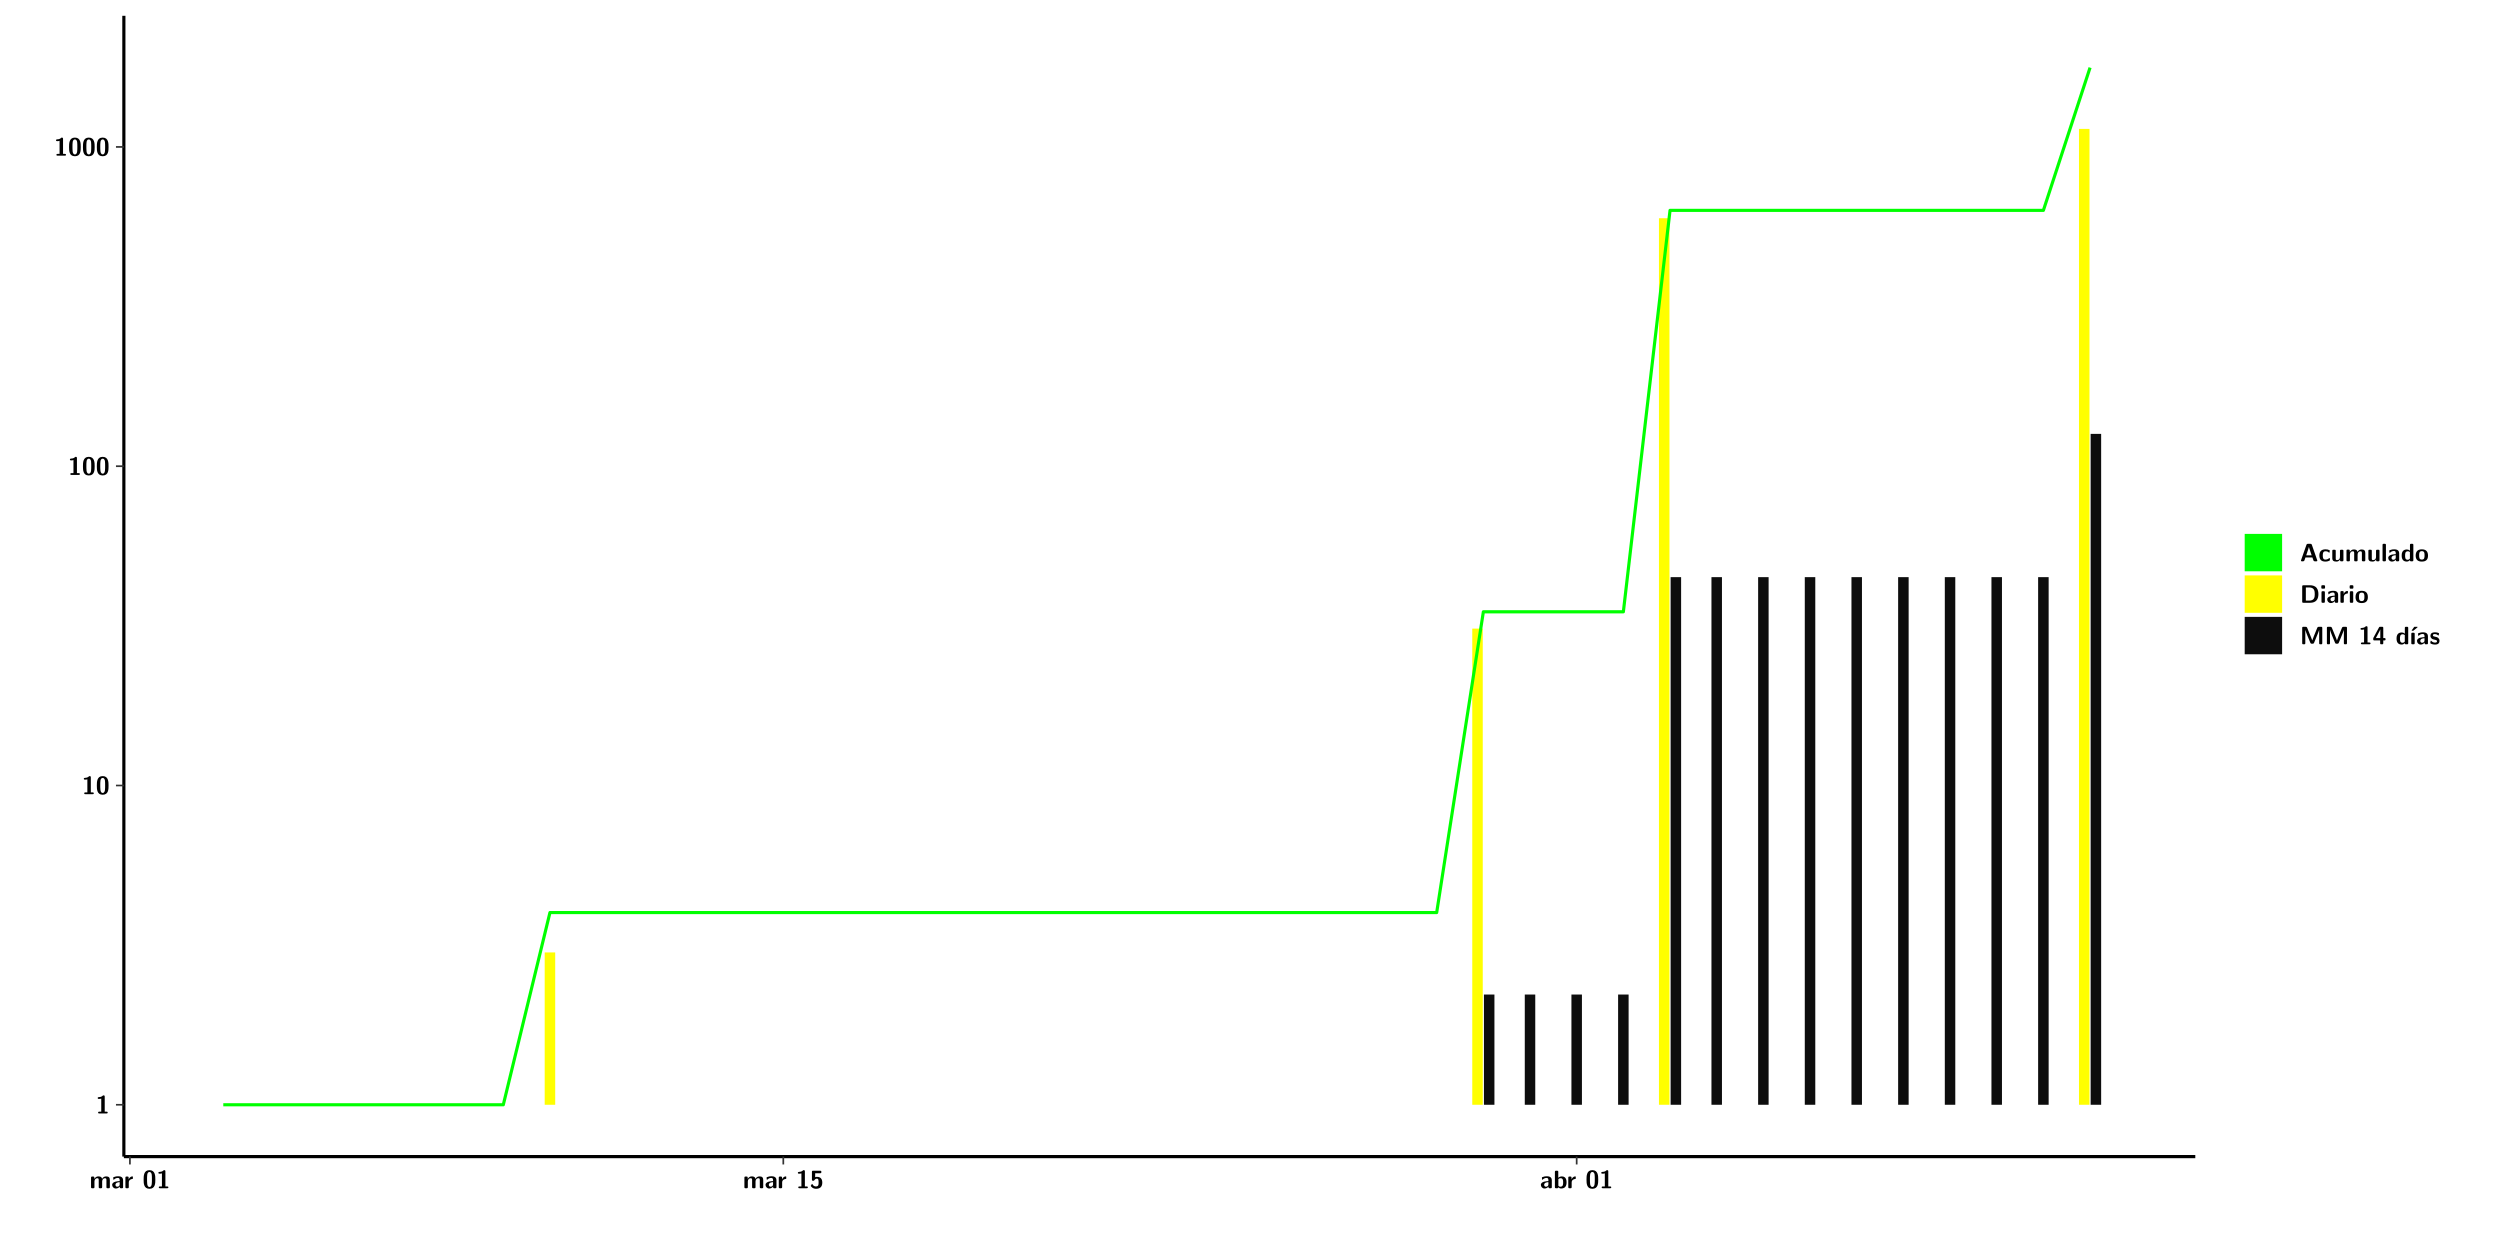
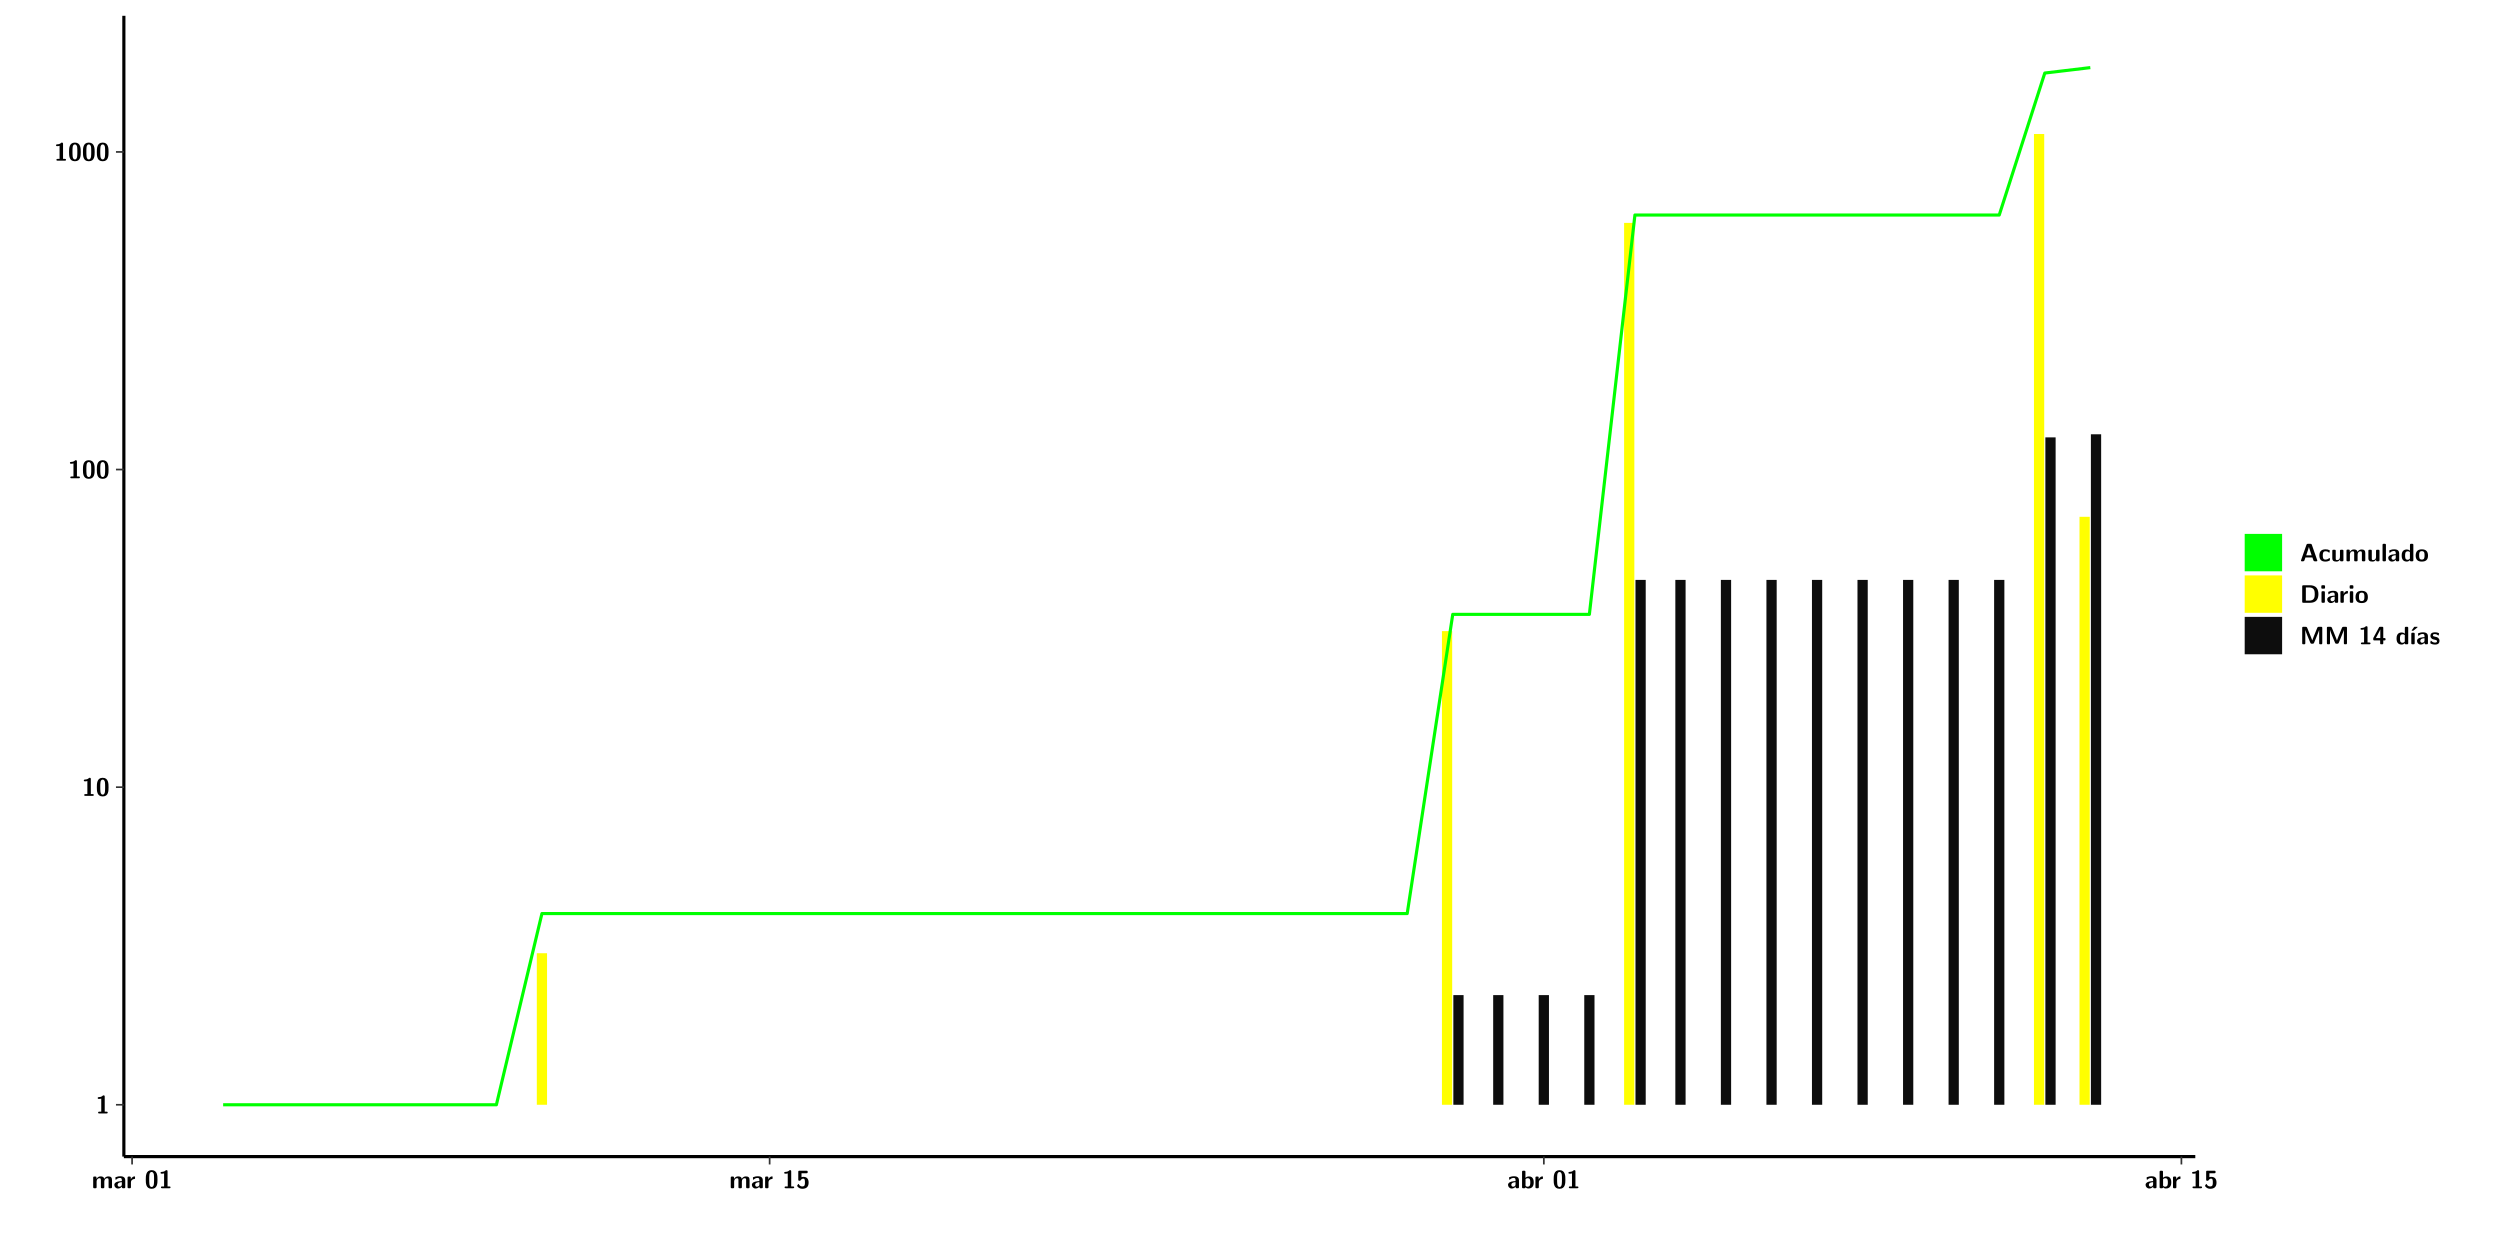
<svg xmlns="http://www.w3.org/2000/svg" xmlns:xlink="http://www.w3.org/1999/xlink" width="867.653pt" height="432pt" viewBox="0 0 867.653 432" version="1.1">
  <defs>
    <g>
      <symbol overflow="visible" id="glyph0-0">
        <path style="stroke:none;" d="" />
      </symbol>
      <symbol overflow="visible" id="glyph0-1">
        <path style="stroke:none;" d="M 3.109 -5.859 C 3.109 -6.016 3.109 -6.281 2.719 -6.281 C 2.547 -6.281 2.516 -6.266 2.406 -6.156 C 2.25 -6.016 1.922 -5.688 1.047 -5.672 C 0.891 -5.672 0.672 -5.609 0.672 -5.359 C 0.672 -5.047 0.969 -5.047 1.094 -5.047 C 1.344 -5.047 1.656 -5.078 1.906 -5.156 L 1.906 -0.625 L 1.234 -0.625 C 1.109 -0.625 0.812 -0.625 0.812 -0.312 C 0.812 0 1.109 0 1.234 0 L 3.719 0 C 3.828 0 4.141 0 4.141 -0.312 C 4.141 -0.625 3.828 -0.625 3.719 -0.625 L 3.109 -0.625 Z M 3.109 -5.859 " />
      </symbol>
      <symbol overflow="visible" id="glyph0-2">
        <path style="stroke:none;" d="M 4.438 -3 C 4.438 -4.203 4.438 -6.281 2.406 -6.281 C 0.375 -6.281 0.375 -4.219 0.375 -3 C 0.375 -1.812 0.375 0.188 2.406 0.188 C 4.438 0.188 4.438 -1.781 4.438 -3 Z M 2.406 -0.438 C 1.75 -0.438 1.656 -1.25 1.625 -1.484 C 1.562 -1.953 1.562 -2.766 1.562 -3.125 C 1.562 -3.641 1.562 -4.203 1.625 -4.641 C 1.641 -4.875 1.734 -5.641 2.406 -5.641 C 3.047 -5.641 3.156 -4.906 3.188 -4.734 C 3.25 -4.281 3.25 -3.594 3.25 -3.125 C 3.25 -2.625 3.25 -1.953 3.188 -1.469 C 3.156 -1.234 3.062 -0.438 2.406 -0.438 Z M 2.406 -0.438 " />
      </symbol>
      <symbol overflow="visible" id="glyph0-3">
        <path style="stroke:none;" d="M 7.062 -2.844 C 7.062 -3.75 6.672 -4.109 5.781 -4.109 C 5.156 -4.109 4.688 -3.828 4.359 -3.25 C 4.219 -4.078 3.484 -4.109 3.109 -4.109 C 2.938 -4.109 2.578 -4.109 2.188 -3.828 C 1.906 -3.625 1.734 -3.344 1.672 -3.203 L 1.672 -3.641 C 1.672 -3.922 1.609 -4.062 1.25 -4.062 L 0.953 -4.062 C 0.625 -4.062 0.531 -3.969 0.531 -3.641 L 0.531 -0.422 C 0.531 -0.109 0.625 0 0.953 0 L 1.297 0 C 1.625 0 1.719 -0.109 1.719 -0.422 L 1.719 -2.359 C 1.719 -3.141 2.25 -3.484 2.688 -3.484 C 3.109 -3.484 3.203 -3.297 3.203 -2.828 L 3.203 -0.422 C 3.203 -0.109 3.297 0 3.625 0 L 3.969 0 C 4.297 0 4.391 -0.109 4.391 -0.422 L 4.391 -2.359 C 4.391 -3.141 4.922 -3.484 5.359 -3.484 C 5.781 -3.484 5.875 -3.297 5.875 -2.828 L 5.875 -0.422 C 5.875 -0.109 5.969 0 6.297 0 L 6.641 0 C 6.984 0 7.062 -0.109 7.062 -0.422 Z M 7.062 -2.844 " />
      </symbol>
      <symbol overflow="visible" id="glyph0-4">
        <path style="stroke:none;" d="M 4.062 -2.766 C 4.062 -4.156 2.734 -4.156 2.297 -4.156 C 1.891 -4.156 1.453 -4.125 0.859 -3.891 C 0.672 -3.797 0.625 -3.781 0.625 -3.688 C 0.625 -3.625 0.688 -3.109 0.688 -3.047 C 0.703 -2.984 0.75 -2.938 0.812 -2.938 C 0.844 -2.938 0.875 -2.969 0.906 -3 C 1.281 -3.391 1.719 -3.578 2.266 -3.578 C 2.734 -3.578 2.875 -3.297 2.875 -2.781 L 2.875 -2.469 C 2.562 -2.469 0.266 -2.453 0.266 -1.172 C 0.266 -0.547 0.766 0.094 1.531 0.094 C 1.828 0.094 2.484 0.016 2.906 -0.594 L 2.906 -0.422 C 2.906 -0.141 2.969 0 3.328 0 L 3.641 0 C 3.984 0 4.062 -0.109 4.062 -0.422 Z M 2.875 -1.344 C 2.875 -0.531 2.047 -0.531 2.016 -0.531 C 1.641 -0.531 1.406 -0.844 1.406 -1.188 C 1.406 -2.047 2.625 -2.109 2.875 -2.109 Z M 2.875 -1.344 " />
      </symbol>
      <symbol overflow="visible" id="glyph0-5">
        <path style="stroke:none;" d="M 1.703 -2.016 C 1.703 -2.844 2.391 -3.188 2.938 -3.219 C 3.109 -3.234 3.125 -3.234 3.125 -3.469 L 3.125 -3.875 C 3.125 -4.047 3.125 -4.109 2.969 -4.109 C 2.719 -4.109 2.078 -4.031 1.672 -3.078 L 1.656 -3.078 L 1.656 -3.641 C 1.656 -3.922 1.594 -4.062 1.234 -4.062 L 0.953 -4.062 C 0.641 -4.062 0.531 -3.969 0.531 -3.641 L 0.531 -0.422 C 0.531 -0.109 0.625 0 0.953 0 L 1.281 0 C 1.609 0 1.703 -0.109 1.703 -0.422 Z M 1.703 -2.016 " />
      </symbol>
      <symbol overflow="visible" id="glyph0-6">
        <path style="stroke:none;" d="M 1.859 -5.203 L 3.578 -5.203 C 4 -5.203 4 -5.406 4 -5.641 C 4 -5.875 4 -6.078 3.578 -6.078 L 1.141 -6.078 C 0.875 -6.078 0.734 -6.031 0.734 -5.688 L 0.734 -3 C 0.734 -2.609 0.922 -2.594 1.172 -2.594 C 1.391 -2.594 1.469 -2.594 1.594 -2.812 C 1.812 -3.141 2.109 -3.328 2.469 -3.328 C 3.047 -3.328 3.047 -2.656 3.047 -1.969 C 3.047 -1.297 3.047 -0.625 2.125 -0.625 C 1.844 -0.625 1.25 -0.703 0.906 -1.406 C 0.875 -1.453 0.844 -1.5 0.781 -1.5 C 0.719 -1.5 0.703 -1.469 0.656 -1.391 C 0.531 -1.188 0.328 -0.891 0.328 -0.828 C 0.328 -0.75 0.891 0.188 2.141 0.188 C 3.562 0.188 4.328 -0.516 4.328 -1.938 C 4.328 -3.094 3.844 -3.953 2.5 -3.953 C 2.281 -3.953 2.078 -3.922 1.859 -3.844 Z M 1.859 -5.203 " />
      </symbol>
      <symbol overflow="visible" id="glyph0-7">
        <path style="stroke:none;" d="M 1.703 -5.656 C 1.703 -5.938 1.641 -6.078 1.281 -6.078 L 0.953 -6.078 C 0.641 -6.078 0.531 -5.984 0.531 -5.656 L 0.531 -0.422 C 0.531 -0.109 0.625 0 0.953 0 L 1.312 0 C 1.453 0 1.719 0 1.734 -0.344 C 2.125 0.094 2.578 0.094 2.719 0.094 C 4.578 0.094 4.578 -1.594 4.578 -2.031 C 4.578 -2.453 4.578 -4.109 2.938 -4.109 C 2.219 -4.109 1.781 -3.703 1.703 -3.625 Z M 1.734 -3.172 C 1.844 -3.281 2.109 -3.484 2.5 -3.484 C 3.391 -3.484 3.391 -2.672 3.391 -2.016 C 3.391 -1.375 3.391 -0.531 2.406 -0.531 C 2.047 -0.531 1.828 -0.75 1.734 -0.875 Z M 1.734 -3.172 " />
      </symbol>
      <symbol overflow="visible" id="glyph0-8">
        <path style="stroke:none;" d="M 4.156 -5.703 C 4.031 -6.078 3.766 -6.078 3.594 -6.078 L 2.828 -6.078 C 2.641 -6.078 2.391 -6.078 2.266 -5.703 L 0.406 -0.406 C 0.375 -0.297 0.375 -0.281 0.375 -0.234 C 0.375 0 0.594 0 0.703 0 L 1.031 0 C 1.188 0 1.453 0 1.578 -0.344 L 1.922 -1.328 L 4.344 -1.328 L 4.641 -0.484 C 4.75 -0.172 4.812 0 5.234 0 L 5.703 0 C 5.828 0 6.047 0 6.047 -0.234 C 6.047 -0.281 6.047 -0.297 6 -0.406 Z M 2.812 -3.938 C 2.938 -4.328 3.062 -4.656 3.125 -4.969 L 3.141 -4.969 C 3.188 -4.766 3.188 -4.75 3.25 -4.547 L 4.078 -2.078 L 2.188 -2.078 Z M 2.812 -3.938 " />
      </symbol>
      <symbol overflow="visible" id="glyph0-9">
        <path style="stroke:none;" d="M 4 -0.438 C 4 -0.531 3.969 -0.938 3.953 -1.047 C 3.953 -1.078 3.938 -1.172 3.844 -1.172 C 3.812 -1.172 3.797 -1.172 3.703 -1.078 C 3.562 -0.953 3.141 -0.594 2.422 -0.594 C 1.516 -0.594 1.516 -1.469 1.516 -2.031 C 1.516 -2.75 1.562 -3.484 2.453 -3.484 C 3.031 -3.484 3.266 -3.344 3.578 -3.078 C 3.688 -2.984 3.703 -2.984 3.734 -2.984 C 3.828 -2.984 3.844 -3.062 3.844 -3.094 C 3.859 -3.172 3.953 -3.656 3.953 -3.703 C 3.953 -3.781 3.891 -3.812 3.75 -3.891 C 3.328 -4.078 3.062 -4.156 2.453 -4.156 C 1.141 -4.156 0.328 -3.547 0.328 -2.016 C 0.328 -0.562 1.078 0.094 2.406 0.094 C 2.641 0.094 3.172 0.094 3.75 -0.203 C 4 -0.344 4 -0.344 4 -0.438 Z M 4 -0.438 " />
      </symbol>
      <symbol overflow="visible" id="glyph0-10">
        <path style="stroke:none;" d="M 4.391 -3.594 C 4.391 -3.875 4.328 -4.016 3.969 -4.016 L 3.609 -4.016 C 3.281 -4.016 3.188 -3.906 3.188 -3.594 L 3.188 -1.516 C 3.188 -0.938 2.891 -0.438 2.266 -0.438 C 1.766 -0.438 1.719 -0.562 1.719 -1.031 L 1.719 -3.594 C 1.719 -3.875 1.656 -4.016 1.297 -4.016 L 0.953 -4.016 C 0.625 -4.016 0.531 -3.922 0.531 -3.594 L 0.531 -1.109 C 0.531 -0.172 1.031 0.094 1.953 0.094 C 2.188 0.094 2.812 0.094 3.219 -0.656 L 3.219 -0.422 C 3.219 -0.141 3.281 0 3.641 0 L 3.969 0 C 4.297 0 4.391 -0.109 4.391 -0.422 Z M 4.391 -3.594 " />
      </symbol>
      <symbol overflow="visible" id="glyph0-11">
        <path style="stroke:none;" d="M 1.703 -5.656 C 1.703 -5.938 1.641 -6.078 1.281 -6.078 L 0.953 -6.078 C 0.641 -6.078 0.531 -5.984 0.531 -5.656 L 0.531 -0.422 C 0.531 -0.109 0.625 0 0.953 0 L 1.281 0 C 1.609 0 1.703 -0.109 1.703 -0.422 Z M 1.703 -5.656 " />
      </symbol>
      <symbol overflow="visible" id="glyph0-12">
        <path style="stroke:none;" d="M 4.375 -5.656 C 4.375 -5.938 4.312 -6.078 3.953 -6.078 L 3.625 -6.078 C 3.297 -6.078 3.203 -5.969 3.203 -5.656 L 3.203 -3.672 C 2.812 -4.047 2.375 -4.109 2.109 -4.109 C 0.328 -4.109 0.328 -2.422 0.328 -2 C 0.328 -1.594 0.328 0.094 2.062 0.094 C 2.422 0.094 2.812 -0.016 3.188 -0.406 C 3.188 -0.094 3.297 0 3.609 0 L 3.953 0 C 4.281 0 4.375 -0.109 4.375 -0.422 Z M 3.188 -1.094 C 3.188 -0.953 3.188 -0.875 2.922 -0.688 C 2.703 -0.547 2.5 -0.531 2.406 -0.531 C 1.516 -0.531 1.516 -1.344 1.516 -2 C 1.516 -2.656 1.516 -3.484 2.5 -3.484 C 2.75 -3.484 2.984 -3.391 3.188 -3.203 Z M 3.188 -1.094 " />
      </symbol>
      <symbol overflow="visible" id="glyph0-13">
        <path style="stroke:none;" d="M 4.547 -1.969 C 4.547 -3.406 3.844 -4.156 2.406 -4.156 C 0.953 -4.156 0.266 -3.391 0.266 -1.969 C 0.266 -0.547 1.031 0.094 2.406 0.094 C 3.781 0.094 4.547 -0.531 4.547 -1.969 Z M 2.406 -0.594 C 1.469 -0.594 1.469 -1.375 1.469 -2.078 C 1.469 -2.75 1.469 -3.531 2.406 -3.531 C 3.344 -3.531 3.344 -2.766 3.344 -2.078 C 3.344 -1.391 3.344 -0.594 2.406 -0.594 Z M 2.406 -0.594 " />
      </symbol>
      <symbol overflow="visible" id="glyph0-14">
        <path style="stroke:none;" d="M 1.219 -6.078 C 0.906 -6.078 0.797 -5.984 0.797 -5.656 L 0.797 -0.422 C 0.797 -0.109 0.891 0 1.219 0 L 3.531 0 C 5.672 0 6.422 -1.281 6.422 -3 C 6.422 -3.688 6.297 -4.547 5.812 -5.156 C 5.156 -5.984 4.109 -6.078 3.531 -6.078 Z M 2.062 -0.75 L 2.062 -5.328 L 3.188 -5.328 C 5.078 -5.328 5.156 -3.984 5.156 -3 C 5.156 -2 5.062 -0.75 3.188 -0.75 Z M 2.062 -0.75 " />
      </symbol>
      <symbol overflow="visible" id="glyph0-15">
        <path style="stroke:none;" d="M 0.891 -6.094 C 0.609 -6.094 0.469 -6.047 0.469 -5.688 L 0.469 -5.281 C 0.469 -5 0.562 -4.891 0.891 -4.891 L 1.344 -4.891 C 1.766 -4.891 1.766 -5.078 1.766 -5.484 C 1.766 -5.906 1.766 -6.094 1.344 -6.094 Z M 1.703 -3.594 C 1.703 -3.875 1.641 -4.016 1.281 -4.016 L 0.953 -4.016 C 0.641 -4.016 0.531 -3.922 0.531 -3.594 L 0.531 -0.422 C 0.531 -0.109 0.625 0 0.953 0 L 1.281 0 C 1.609 0 1.703 -0.109 1.703 -0.422 Z M 1.703 -3.594 " />
      </symbol>
      <symbol overflow="visible" id="glyph0-16">
        <path style="stroke:none;" d="M 4.859 -2.859 C 4.688 -2.422 4.359 -1.609 4.281 -1.312 C 4.203 -1.625 3.844 -2.484 3.656 -2.953 L 2.531 -5.719 C 2.391 -6.078 2.109 -6.078 1.953 -6.078 L 1.219 -6.078 C 0.906 -6.078 0.797 -5.984 0.797 -5.656 L 0.797 -0.422 C 0.797 -0.109 0.891 0 1.219 0 L 1.453 0 C 1.781 0 1.875 -0.109 1.875 -0.422 L 1.875 -4.953 L 1.891 -4.953 C 1.984 -4.562 2.375 -3.578 2.578 -3.062 L 3.609 -0.562 C 3.766 -0.188 3.969 -0.188 4.266 -0.188 C 4.562 -0.188 4.781 -0.188 4.938 -0.562 L 6.062 -3.328 C 6.141 -3.531 6.625 -4.719 6.672 -4.953 L 6.688 -4.953 L 6.688 -0.422 C 6.688 -0.141 6.75 0 7.109 0 L 7.344 0 C 7.672 0 7.766 -0.109 7.766 -0.422 L 7.766 -5.656 C 7.766 -5.938 7.703 -6.078 7.344 -6.078 L 6.609 -6.078 C 6.391 -6.078 6.172 -6.062 6.016 -5.703 Z M 4.859 -2.859 " />
      </symbol>
      <symbol overflow="visible" id="glyph0-17">
        <path style="stroke:none;" d="M 0.344 -2.297 C 0.266 -2.172 0.266 -2.141 0.266 -1.984 L 0.266 -1.766 C 0.266 -1.484 0.328 -1.344 0.688 -1.344 L 2.672 -1.344 L 2.672 -0.422 C 2.672 -0.141 2.719 0 3.078 0 L 3.328 0 C 3.656 0 3.75 -0.109 3.75 -0.422 L 3.75 -1.344 L 4.125 -1.344 C 4.391 -1.344 4.547 -1.406 4.547 -1.75 C 4.547 -2.078 4.422 -2.172 4.125 -2.172 L 3.75 -2.172 L 3.75 -5.656 C 3.75 -5.984 3.656 -6.078 3.328 -6.078 L 2.688 -6.078 C 2.531 -6.078 2.391 -6.078 2.281 -5.875 Z M 1.188 -2.172 C 2.578 -4.75 2.672 -5.016 2.703 -5.156 L 2.719 -5.156 L 2.719 -2.172 Z M 1.188 -2.172 " />
      </symbol>
      <symbol overflow="visible" id="glyph0-18">
        <path style="stroke:none;" d="M 3.906 -5.844 C 3.953 -5.875 4 -5.922 4 -5.969 C 4 -6.078 3.906 -6.078 3.766 -6.078 L 3.047 -6.078 C 2.875 -6.078 2.859 -6.078 2.781 -5.984 L 2.031 -4.953 C 1.953 -4.859 1.953 -4.844 1.953 -4.828 C 1.953 -4.703 2.047 -4.703 2.188 -4.703 L 2.516 -4.703 Z M 3.906 -5.844 " />
      </symbol>
      <symbol overflow="visible" id="glyph0-19">
        <path style="stroke:none;" d="M 1.703 -3.594 C 1.703 -3.875 1.641 -4.016 1.281 -4.016 L 0.953 -4.016 C 0.641 -4.016 0.531 -3.922 0.531 -3.594 L 0.531 -0.422 C 0.531 -0.109 0.625 0 0.953 0 L 1.281 0 C 1.609 0 1.703 -0.109 1.703 -0.422 Z M 1.703 -3.594 " />
      </symbol>
      <symbol overflow="visible" id="glyph0-20">
        <path style="stroke:none;" d="M 3.469 -1.234 C 3.469 -1.734 3.203 -2.031 3.047 -2.172 C 2.703 -2.484 2.391 -2.547 2.031 -2.609 C 1.547 -2.703 1.188 -2.766 1.188 -3.109 C 1.188 -3.469 1.484 -3.547 1.828 -3.547 C 2.406 -3.547 2.719 -3.328 2.953 -3.125 C 3.047 -3.047 3.062 -3.047 3.094 -3.047 C 3.188 -3.047 3.203 -3.125 3.203 -3.156 C 3.219 -3.219 3.312 -3.719 3.312 -3.766 C 3.312 -3.906 2.844 -4.031 2.75 -4.062 C 2.406 -4.156 2.125 -4.156 1.891 -4.156 C 1.5 -4.156 0.328 -4.156 0.328 -2.906 C 0.328 -2.484 0.516 -2.219 0.75 -2 C 1.062 -1.734 1.406 -1.672 1.906 -1.562 C 2.156 -1.531 2.609 -1.453 2.609 -1.062 C 2.609 -0.656 2.266 -0.594 1.922 -0.594 C 1.531 -0.594 1.047 -0.703 0.625 -1.188 C 0.594 -1.234 0.562 -1.266 0.516 -1.266 C 0.422 -1.266 0.406 -1.188 0.391 -1.125 C 0.375 -1.016 0.266 -0.516 0.266 -0.422 C 0.266 -0.266 0.922 -0.062 0.922 -0.047 C 1.406 0.094 1.766 0.094 1.922 0.094 C 2.359 0.094 3.469 0.062 3.469 -1.234 Z M 3.469 -1.234 " />
      </symbol>
    </g>
    <clipPath id="clip1">
      <path d="M 0 0 L 864.012 0 L 864.012 432 L 0 432 Z M 0 0 " />
    </clipPath>
    <clipPath id="clip2">
      <path d="M 42.988 5.473 L 761.902 5.473 L 761.902 401.414 L 42.988 401.414 Z M 42.988 5.473 " />
    </clipPath>
  </defs>
  <g id="surface1">
    <g clip-path="url(#clip1)" clip-rule="nonzero">
      <path style="fill-rule:nonzero;fill:rgb(100%,100%,100%);fill-opacity:1;stroke-width:0.598;stroke-linecap:round;stroke-linejoin:round;stroke:rgb(100%,100%,100%);stroke-opacity:1;stroke-miterlimit:10;" d="M 0 0 L 0 432.004 L 864.012 432.004 L 864.012 0 Z M 0 0 " transform="matrix(1,0,0,-1,0,432)" />
    </g>
    <g clip-path="url(#clip2)" clip-rule="nonzero">
      <path style=" stroke:none;fill-rule:nonzero;fill:rgb(100%,100%,100%);fill-opacity:1;" d="M 42.988 401.414 L 42.988 5.473 L 761.902 5.473 L 761.902 401.414 Z M 42.988 401.414 " />
    </g>
-     <path style=" stroke:none;fill-rule:nonzero;fill:rgb(100%,100%,0%);fill-opacity:1;" d="M 189.043 383.422 L 189.043 330.551 L 192.691 330.551 L 192.691 383.422 Z M 189.043 383.422 " />
-     <path style=" stroke:none;fill-rule:nonzero;fill:rgb(100%,100%,0%);fill-opacity:1;" d="M 510.969 383.422 L 510.969 218.168 L 514.605 218.168 L 514.605 383.422 Z M 510.969 383.422 " />
-     <path style=" stroke:none;fill-rule:nonzero;fill:rgb(4.999%,4.999%,4.999%);fill-opacity:1;" d="M 515.016 383.422 L 515.016 345.164 L 518.66 345.164 L 518.66 383.422 Z M 515.016 383.422 " />
-     <path style=" stroke:none;fill-rule:nonzero;fill:rgb(4.999%,4.999%,4.999%);fill-opacity:1;" d="M 529.191 383.422 L 529.191 345.164 L 532.828 345.164 L 532.828 383.422 Z M 529.191 383.422 " />
-     <path style=" stroke:none;fill-rule:nonzero;fill:rgb(4.999%,4.999%,4.999%);fill-opacity:1;" d="M 545.383 383.422 L 545.383 345.164 L 549.027 345.164 L 549.027 383.422 Z M 545.383 383.422 " />
-     <path style=" stroke:none;fill-rule:nonzero;fill:rgb(4.999%,4.999%,4.999%);fill-opacity:1;" d="M 561.582 383.422 L 561.582 345.164 L 565.227 345.164 L 565.227 383.422 Z M 561.582 383.422 " />
-     <path style=" stroke:none;fill-rule:nonzero;fill:rgb(100%,100%,0%);fill-opacity:1;" d="M 575.758 383.422 L 575.758 75.742 L 579.406 75.742 L 579.406 383.422 Z M 575.758 383.422 " />
-     <path style=" stroke:none;fill-rule:nonzero;fill:rgb(4.999%,4.999%,4.999%);fill-opacity:1;" d="M 579.805 383.422 L 579.805 200.305 L 583.449 200.305 L 583.449 383.422 Z M 579.805 383.422 " />
-     <path style=" stroke:none;fill-rule:nonzero;fill:rgb(4.999%,4.999%,4.999%);fill-opacity:1;" d="M 593.98 383.422 L 593.98 200.305 L 597.625 200.305 L 597.625 383.422 Z M 593.98 383.422 " />
-     <path style=" stroke:none;fill-rule:nonzero;fill:rgb(4.999%,4.999%,4.999%);fill-opacity:1;" d="M 610.18 383.422 L 610.18 200.305 L 613.816 200.305 L 613.816 383.422 Z M 610.18 383.422 " />
-     <path style=" stroke:none;fill-rule:nonzero;fill:rgb(4.999%,4.999%,4.999%);fill-opacity:1;" d="M 626.371 383.422 L 626.371 200.305 L 630.016 200.305 L 630.016 383.422 Z M 626.371 383.422 " />
-     <path style=" stroke:none;fill-rule:nonzero;fill:rgb(4.999%,4.999%,4.999%);fill-opacity:1;" d="M 642.57 383.422 L 642.57 200.305 L 646.215 200.305 L 646.215 383.422 Z M 642.57 383.422 " />
-     <path style=" stroke:none;fill-rule:nonzero;fill:rgb(4.999%,4.999%,4.999%);fill-opacity:1;" d="M 658.77 383.422 L 658.77 200.305 L 662.414 200.305 L 662.414 383.422 Z M 658.77 383.422 " />
-     <path style=" stroke:none;fill-rule:nonzero;fill:rgb(4.999%,4.999%,4.999%);fill-opacity:1;" d="M 674.969 383.422 L 674.969 200.305 L 678.605 200.305 L 678.605 383.422 Z M 674.969 383.422 " />
-     <path style=" stroke:none;fill-rule:nonzero;fill:rgb(4.999%,4.999%,4.999%);fill-opacity:1;" d="M 691.156 383.422 L 691.156 200.305 L 694.805 200.305 L 694.805 383.422 Z M 691.156 383.422 " />
-     <path style=" stroke:none;fill-rule:nonzero;fill:rgb(4.999%,4.999%,4.999%);fill-opacity:1;" d="M 707.355 383.422 L 707.355 200.305 L 711.004 200.305 L 711.004 383.422 Z M 707.355 383.422 " />
-     <path style=" stroke:none;fill-rule:nonzero;fill:rgb(100%,100%,0%);fill-opacity:1;" d="M 721.535 383.422 L 721.535 44.738 L 725.18 44.738 L 725.18 383.422 Z M 721.535 383.422 " />
-     <path style=" stroke:none;fill-rule:nonzero;fill:rgb(4.999%,4.999%,4.999%);fill-opacity:1;" d="M 725.578 383.422 L 725.578 150.582 L 729.227 150.582 L 729.227 383.422 Z M 725.578 383.422 " />
-     <path style="fill:none;stroke-width:1.096;stroke-linecap:butt;stroke-linejoin:round;stroke:rgb(0%,100%,0%);stroke-opacity:1;stroke-miterlimit:10;" d="M 77.492 48.578 L 174.676 48.578 L 190.867 115.289 L 498.617 115.289 L 514.816 219.668 L 563.406 219.668 L 579.605 358.988 L 709.18 358.988 L 725.379 408.535 " transform="matrix(1,0,0,-1,0,432)" />
+     <path style=" stroke:none;fill-rule:nonzero;fill:rgb(100%,100%,0%);fill-opacity:1;" d="M 186.305 383.422 L 186.305 330.828 L 189.859 330.828 L 189.859 383.422 Z M 186.305 383.422 " />
+     <path style=" stroke:none;fill-rule:nonzero;fill:rgb(100%,100%,0%);fill-opacity:1;" d="M 500.441 383.422 L 500.441 219.035 L 503.996 219.035 L 503.996 383.422 Z M 500.441 383.422 " />
+     <path style=" stroke:none;fill-rule:nonzero;fill:rgb(4.999%,4.999%,4.999%);fill-opacity:1;" d="M 504.395 383.422 L 504.395 345.363 L 507.953 345.363 L 507.953 383.422 Z M 504.395 383.422 " />
+     <path style=" stroke:none;fill-rule:nonzero;fill:rgb(4.999%,4.999%,4.999%);fill-opacity:1;" d="M 518.223 383.422 L 518.223 345.363 L 521.781 345.363 L 521.781 383.422 Z M 518.223 383.422 " />
+     <path style=" stroke:none;fill-rule:nonzero;fill:rgb(4.999%,4.999%,4.999%);fill-opacity:1;" d="M 534.023 383.422 L 534.023 345.363 L 537.582 345.363 L 537.582 383.422 Z M 534.023 383.422 " />
+     <path style=" stroke:none;fill-rule:nonzero;fill:rgb(4.999%,4.999%,4.999%);fill-opacity:1;" d="M 549.836 383.422 L 549.836 345.363 L 553.391 345.363 L 553.391 383.422 Z M 549.836 383.422 " />
+     <path style=" stroke:none;fill-rule:nonzero;fill:rgb(100%,100%,0%);fill-opacity:1;" d="M 563.664 383.422 L 563.664 77.355 L 567.219 77.355 L 567.219 383.422 Z M 563.664 383.422 " />
+     <path style=" stroke:none;fill-rule:nonzero;fill:rgb(4.999%,4.999%,4.999%);fill-opacity:1;" d="M 567.609 383.422 L 567.609 201.262 L 571.164 201.262 L 571.164 383.422 Z M 567.609 383.422 " />
+     <path style=" stroke:none;fill-rule:nonzero;fill:rgb(4.999%,4.999%,4.999%);fill-opacity:1;" d="M 581.445 383.422 L 581.445 201.262 L 585.004 201.262 L 585.004 383.422 Z M 581.445 383.422 " />
+     <path style=" stroke:none;fill-rule:nonzero;fill:rgb(4.999%,4.999%,4.999%);fill-opacity:1;" d="M 597.246 383.422 L 597.246 201.262 L 600.805 201.262 L 600.805 383.422 Z M 597.246 383.422 " />
+     <path style=" stroke:none;fill-rule:nonzero;fill:rgb(4.999%,4.999%,4.999%);fill-opacity:1;" d="M 613.059 383.422 L 613.059 201.262 L 616.617 201.262 L 616.617 383.422 Z M 613.059 383.422 " />
+     <path style=" stroke:none;fill-rule:nonzero;fill:rgb(4.999%,4.999%,4.999%);fill-opacity:1;" d="M 628.859 383.422 L 628.859 201.262 L 632.418 201.262 L 632.418 383.422 Z M 628.859 383.422 " />
+     <path style=" stroke:none;fill-rule:nonzero;fill:rgb(4.999%,4.999%,4.999%);fill-opacity:1;" d="M 644.66 383.422 L 644.66 201.262 L 648.219 201.262 L 648.219 383.422 Z M 644.66 383.422 " />
+     <path style=" stroke:none;fill-rule:nonzero;fill:rgb(4.999%,4.999%,4.999%);fill-opacity:1;" d="M 660.473 383.422 L 660.473 201.262 L 664.027 201.262 L 664.027 383.422 Z M 660.473 383.422 " />
+     <path style=" stroke:none;fill-rule:nonzero;fill:rgb(4.999%,4.999%,4.999%);fill-opacity:1;" d="M 676.273 383.422 L 676.273 201.262 L 679.828 201.262 L 679.828 383.422 Z M 676.273 383.422 " />
+     <path style=" stroke:none;fill-rule:nonzero;fill:rgb(4.999%,4.999%,4.999%);fill-opacity:1;" d="M 692.082 383.422 L 692.082 201.262 L 695.641 201.262 L 695.641 383.422 Z M 692.082 383.422 " />
+     <path style=" stroke:none;fill-rule:nonzero;fill:rgb(100%,100%,0%);fill-opacity:1;" d="M 705.91 383.422 L 705.91 46.512 L 709.469 46.512 L 709.469 383.422 Z M 705.91 383.422 " />
+     <path style=" stroke:none;fill-rule:nonzero;fill:rgb(4.999%,4.999%,4.999%);fill-opacity:1;" d="M 709.867 383.422 L 709.867 151.797 L 713.426 151.797 L 713.426 383.422 Z M 709.867 383.422 " />
+     <path style=" stroke:none;fill-rule:nonzero;fill:rgb(100%,100%,0%);fill-opacity:1;" d="M 721.715 383.422 L 721.715 179.363 L 725.27 179.363 L 725.27 383.422 Z M 721.715 383.422 " />
+     <path style=" stroke:none;fill-rule:nonzero;fill:rgb(4.999%,4.999%,4.999%);fill-opacity:1;" d="M 725.668 383.422 L 725.668 150.723 L 729.227 150.723 L 729.227 383.422 Z M 725.668 383.422 " />
+     <path style="fill:none;stroke-width:1.096;stroke-linecap:butt;stroke-linejoin:round;stroke:rgb(0%,100%,0%);stroke-opacity:1;stroke-miterlimit:10;" d="M 77.441 48.578 L 172.277 48.578 L 188.086 114.941 L 488.387 114.941 L 504.195 218.781 L 551.609 218.781 L 567.418 357.375 L 693.855 357.375 L 709.668 406.648 L 725.469 408.535 " transform="matrix(1,0,0,-1,0,432)" />
    <path style="fill:none;stroke-width:1.096;stroke-linecap:butt;stroke-linejoin:round;stroke:rgb(0%,0%,0%);stroke-opacity:1;stroke-miterlimit:10;" d="M 42.988 30.586 L 42.988 426.527 " transform="matrix(1,0,0,-1,0,432)" />
    <g style="fill:rgb(0%,0%,0%);fill-opacity:1;">
      <use xlink:href="#glyph0-1" x="33.235" y="386.441" />
    </g>
    <g style="fill:rgb(0%,0%,0%);fill-opacity:1;">
-       <use xlink:href="#glyph0-1" x="28.413" y="275.636" />
-       <use xlink:href="#glyph0-2" x="33.235" y="275.636" />
-     </g>
-     <g style="fill:rgb(0%,0%,0%);fill-opacity:1;">
-       <use xlink:href="#glyph0-1" x="23.591" y="164.832" />
-       <use xlink:href="#glyph0-2" x="28.413" y="164.832" />
-       <use xlink:href="#glyph0-2" x="33.235" y="164.832" />
-     </g>
-     <g style="fill:rgb(0%,0%,0%);fill-opacity:1;">
-       <use xlink:href="#glyph0-1" x="18.769" y="54.037" />
-       <use xlink:href="#glyph0-2" x="23.591" y="54.037" />
-       <use xlink:href="#glyph0-2" x="28.413" y="54.037" />
-       <use xlink:href="#glyph0-2" x="33.235" y="54.037" />
+       <use xlink:href="#glyph0-1" x="28.413" y="276.224" />
+       <use xlink:href="#glyph0-2" x="33.235" y="276.224" />
+     </g>
+     <g style="fill:rgb(0%,0%,0%);fill-opacity:1;">
+       <use xlink:href="#glyph0-1" x="23.591" y="165.997" />
+       <use xlink:href="#glyph0-2" x="28.413" y="165.997" />
+       <use xlink:href="#glyph0-2" x="33.235" y="165.997" />
+     </g>
+     <g style="fill:rgb(0%,0%,0%);fill-opacity:1;">
+       <use xlink:href="#glyph0-1" x="18.769" y="55.771" />
+       <use xlink:href="#glyph0-2" x="23.591" y="55.771" />
+       <use xlink:href="#glyph0-2" x="28.413" y="55.771" />
+       <use xlink:href="#glyph0-2" x="33.235" y="55.771" />
    </g>
    <path style="fill:none;stroke-width:0.598;stroke-linecap:butt;stroke-linejoin:round;stroke:rgb(20%,20%,20%);stroke-opacity:1;stroke-miterlimit:10;" d="M 40.25 48.578 L 42.988 48.578 " transform="matrix(1,0,0,-1,0,432)" />
-     <path style="fill:none;stroke-width:0.598;stroke-linecap:butt;stroke-linejoin:round;stroke:rgb(20%,20%,20%);stroke-opacity:1;stroke-miterlimit:10;" d="M 40.25 159.383 L 42.988 159.383 " transform="matrix(1,0,0,-1,0,432)" />
-     <path style="fill:none;stroke-width:0.598;stroke-linecap:butt;stroke-linejoin:round;stroke:rgb(20%,20%,20%);stroke-opacity:1;stroke-miterlimit:10;" d="M 40.25 270.191 L 42.988 270.191 " transform="matrix(1,0,0,-1,0,432)" />
-     <path style="fill:none;stroke-width:0.598;stroke-linecap:butt;stroke-linejoin:round;stroke:rgb(20%,20%,20%);stroke-opacity:1;stroke-miterlimit:10;" d="M 40.25 380.996 L 42.988 380.996 " transform="matrix(1,0,0,-1,0,432)" />
+     <path style="fill:none;stroke-width:0.598;stroke-linecap:butt;stroke-linejoin:round;stroke:rgb(20%,20%,20%);stroke-opacity:1;stroke-miterlimit:10;" d="M 40.25 158.805 L 42.988 158.805 " transform="matrix(1,0,0,-1,0,432)" />
+     <path style="fill:none;stroke-width:0.598;stroke-linecap:butt;stroke-linejoin:round;stroke:rgb(20%,20%,20%);stroke-opacity:1;stroke-miterlimit:10;" d="M 40.25 269.035 L 42.988 269.035 " transform="matrix(1,0,0,-1,0,432)" />
+     <path style="fill:none;stroke-width:0.598;stroke-linecap:butt;stroke-linejoin:round;stroke:rgb(20%,20%,20%);stroke-opacity:1;stroke-miterlimit:10;" d="M 40.25 379.262 L 42.988 379.262 " transform="matrix(1,0,0,-1,0,432)" />
    <path style="fill:none;stroke-width:1.096;stroke-linecap:butt;stroke-linejoin:round;stroke:rgb(0%,0%,0%);stroke-opacity:1;stroke-miterlimit:10;" d="M 42.988 30.586 L 761.902 30.586 " transform="matrix(1,0,0,-1,0,432)" />
-     <path style="fill:none;stroke-width:0.598;stroke-linecap:butt;stroke-linejoin:round;stroke:rgb(20%,20%,20%);stroke-opacity:1;stroke-miterlimit:10;" d="M 45.09 27.848 L 45.09 30.586 " transform="matrix(1,0,0,-1,0,432)" />
-     <path style="fill:none;stroke-width:0.598;stroke-linecap:butt;stroke-linejoin:round;stroke:rgb(20%,20%,20%);stroke-opacity:1;stroke-miterlimit:10;" d="M 271.855 27.848 L 271.855 30.586 " transform="matrix(1,0,0,-1,0,432)" />
-     <path style="fill:none;stroke-width:0.598;stroke-linecap:butt;stroke-linejoin:round;stroke:rgb(20%,20%,20%);stroke-opacity:1;stroke-miterlimit:10;" d="M 547.203 27.848 L 547.203 30.586 " transform="matrix(1,0,0,-1,0,432)" />
-     <g style="fill:rgb(0%,0%,0%);fill-opacity:1;">
-       <use xlink:href="#glyph0-3" x="31.063" y="412.394" />
-       <use xlink:href="#glyph0-4" x="38.661" y="412.394" />
-     </g>
-     <g style="fill:rgb(0%,0%,0%);fill-opacity:1;">
-       <use xlink:href="#glyph0-5" x="42.992" y="412.394" />
-     </g>
-     <g style="fill:rgb(0%,0%,0%);fill-opacity:1;">
-       <use xlink:href="#glyph0-2" x="49.473" y="412.394" />
-       <use xlink:href="#glyph0-1" x="54.295" y="412.394" />
-     </g>
-     <g style="fill:rgb(0%,0%,0%);fill-opacity:1;">
-       <use xlink:href="#glyph0-3" x="257.823" y="412.394" />
-       <use xlink:href="#glyph0-4" x="265.421" y="412.394" />
-     </g>
-     <g style="fill:rgb(0%,0%,0%);fill-opacity:1;">
-       <use xlink:href="#glyph0-5" x="269.752" y="412.394" />
-     </g>
-     <g style="fill:rgb(0%,0%,0%);fill-opacity:1;">
-       <use xlink:href="#glyph0-1" x="276.233" y="412.394" />
-       <use xlink:href="#glyph0-6" x="281.055" y="412.394" />
-     </g>
-     <g style="fill:rgb(0%,0%,0%);fill-opacity:1;">
-       <use xlink:href="#glyph0-4" x="534.51" y="412.394" />
-       <use xlink:href="#glyph0-7" x="539.113" y="412.394" />
-     </g>
-     <g style="fill:rgb(0%,0%,0%);fill-opacity:1;">
-       <use xlink:href="#glyph0-5" x="543.76" y="412.394" />
-     </g>
-     <g style="fill:rgb(0%,0%,0%);fill-opacity:1;">
-       <use xlink:href="#glyph0-2" x="550.241" y="412.394" />
-       <use xlink:href="#glyph0-1" x="555.063" y="412.394" />
+     <path style="fill:none;stroke-width:0.598;stroke-linecap:butt;stroke-linejoin:round;stroke:rgb(20%,20%,20%);stroke-opacity:1;stroke-miterlimit:10;" d="M 45.84 27.848 L 45.84 30.586 " transform="matrix(1,0,0,-1,0,432)" />
+     <path style="fill:none;stroke-width:0.598;stroke-linecap:butt;stroke-linejoin:round;stroke:rgb(20%,20%,20%);stroke-opacity:1;stroke-miterlimit:10;" d="M 267.113 27.848 L 267.113 30.586 " transform="matrix(1,0,0,-1,0,432)" />
+     <path style="fill:none;stroke-width:0.598;stroke-linecap:butt;stroke-linejoin:round;stroke:rgb(20%,20%,20%);stroke-opacity:1;stroke-miterlimit:10;" d="M 535.809 27.848 L 535.809 30.586 " transform="matrix(1,0,0,-1,0,432)" />
+     <path style="fill:none;stroke-width:0.598;stroke-linecap:butt;stroke-linejoin:round;stroke:rgb(20%,20%,20%);stroke-opacity:1;stroke-miterlimit:10;" d="M 757.082 27.848 L 757.082 30.586 " transform="matrix(1,0,0,-1,0,432)" />
+     <g style="fill:rgb(0%,0%,0%);fill-opacity:1;">
+       <use xlink:href="#glyph0-3" x="31.811" y="412.394" />
+       <use xlink:href="#glyph0-4" x="39.409" y="412.394" />
+     </g>
+     <g style="fill:rgb(0%,0%,0%);fill-opacity:1;">
+       <use xlink:href="#glyph0-5" x="43.74" y="412.394" />
+     </g>
+     <g style="fill:rgb(0%,0%,0%);fill-opacity:1;">
+       <use xlink:href="#glyph0-2" x="50.221" y="412.394" />
+       <use xlink:href="#glyph0-1" x="55.043" y="412.394" />
+     </g>
+     <g style="fill:rgb(0%,0%,0%);fill-opacity:1;">
+       <use xlink:href="#glyph0-3" x="253.081" y="412.394" />
+       <use xlink:href="#glyph0-4" x="260.679" y="412.394" />
+     </g>
+     <g style="fill:rgb(0%,0%,0%);fill-opacity:1;">
+       <use xlink:href="#glyph0-5" x="265.01" y="412.394" />
+     </g>
+     <g style="fill:rgb(0%,0%,0%);fill-opacity:1;">
+       <use xlink:href="#glyph0-1" x="271.491" y="412.394" />
+       <use xlink:href="#glyph0-6" x="276.313" y="412.394" />
+     </g>
+     <g style="fill:rgb(0%,0%,0%);fill-opacity:1;">
+       <use xlink:href="#glyph0-4" x="523.113" y="412.394" />
+       <use xlink:href="#glyph0-7" x="527.716" y="412.394" />
+     </g>
+     <g style="fill:rgb(0%,0%,0%);fill-opacity:1;">
+       <use xlink:href="#glyph0-5" x="532.363" y="412.394" />
+     </g>
+     <g style="fill:rgb(0%,0%,0%);fill-opacity:1;">
+       <use xlink:href="#glyph0-2" x="538.844" y="412.394" />
+       <use xlink:href="#glyph0-1" x="543.666" y="412.394" />
+     </g>
+     <g style="fill:rgb(0%,0%,0%);fill-opacity:1;">
+       <use xlink:href="#glyph0-4" x="744.383" y="412.394" />
+       <use xlink:href="#glyph0-7" x="748.986" y="412.394" />
+     </g>
+     <g style="fill:rgb(0%,0%,0%);fill-opacity:1;">
+       <use xlink:href="#glyph0-5" x="753.633" y="412.394" />
+     </g>
+     <g style="fill:rgb(0%,0%,0%);fill-opacity:1;">
+       <use xlink:href="#glyph0-1" x="760.114" y="412.394" />
+       <use xlink:href="#glyph0-6" x="764.936" y="412.394" />
    </g>
    <path style=" stroke:none;fill-rule:nonzero;fill:rgb(100%,100%,100%);fill-opacity:1;" d="M 772.863 233.262 L 772.863 173.625 L 858.531 173.625 L 858.531 233.262 Z M 772.863 233.262 " />
    <path style=" stroke:none;fill-rule:nonzero;fill:rgb(0%,100%,0%);fill-opacity:1;" d="M 779.047 198.273 L 779.047 185.293 L 792.031 185.293 L 792.031 198.273 Z M 779.047 198.273 " />
    <path style=" stroke:none;fill-rule:nonzero;fill:rgb(100%,100%,0%);fill-opacity:1;" d="M 779.047 212.68 L 779.047 199.699 L 792.031 199.699 L 792.031 212.68 Z M 779.047 212.68 " />
    <path style=" stroke:none;fill-rule:nonzero;fill:rgb(4.999%,4.999%,4.999%);fill-opacity:1;" d="M 779.047 227.074 L 779.047 214.094 L 792.031 214.094 L 792.031 227.074 Z M 779.047 227.074 " />
    <g style="fill:rgb(0%,0%,0%);fill-opacity:1;">
      <use xlink:href="#glyph0-8" x="798.207" y="194.809" />
      <use xlink:href="#glyph0-9" x="804.636" y="194.809" />
      <use xlink:href="#glyph0-10" x="808.922" y="194.809" />
      <use xlink:href="#glyph0-3" x="813.841" y="194.809" />
      <use xlink:href="#glyph0-10" x="821.44" y="194.809" />
      <use xlink:href="#glyph0-11" x="826.359" y="194.809" />
      <use xlink:href="#glyph0-4" x="828.6" y="194.809" />
      <use xlink:href="#glyph0-12" x="833.203" y="194.809" />
      <use xlink:href="#glyph0-13" x="838.122" y="194.809" />
    </g>
    <g style="fill:rgb(0%,0%,0%);fill-opacity:1;">
      <use xlink:href="#glyph0-14" x="798.207" y="209.205" />
      <use xlink:href="#glyph0-15" x="805.172" y="209.205" />
      <use xlink:href="#glyph0-4" x="807.413" y="209.205" />
    </g>
    <g style="fill:rgb(0%,0%,0%);fill-opacity:1;">
      <use xlink:href="#glyph0-5" x="811.744" y="209.205" />
      <use xlink:href="#glyph0-15" x="815.007" y="209.205" />
      <use xlink:href="#glyph0-13" x="817.248" y="209.205" />
    </g>
    <g style="fill:rgb(0%,0%,0%);fill-opacity:1;">
      <use xlink:href="#glyph0-16" x="798.207" y="223.611" />
      <use xlink:href="#glyph0-16" x="806.779" y="223.611" />
    </g>
    <g style="fill:rgb(0%,0%,0%);fill-opacity:1;">
      <use xlink:href="#glyph0-1" x="818.569" y="223.611" />
      <use xlink:href="#glyph0-17" x="823.391" y="223.611" />
    </g>
    <g style="fill:rgb(0%,0%,0%);fill-opacity:1;">
      <use xlink:href="#glyph0-12" x="831.422" y="223.611" />
    </g>
    <g style="fill:rgb(0%,0%,0%);fill-opacity:1;">
      <use xlink:href="#glyph0-18" x="835.052" y="223.611" />
    </g>
    <g style="fill:rgb(0%,0%,0%);fill-opacity:1;">
      <use xlink:href="#glyph0-19" x="836.341" y="223.611" />
      <use xlink:href="#glyph0-4" x="838.582" y="223.611" />
      <use xlink:href="#glyph0-20" x="843.185" y="223.611" />
    </g>
  </g>
</svg>
